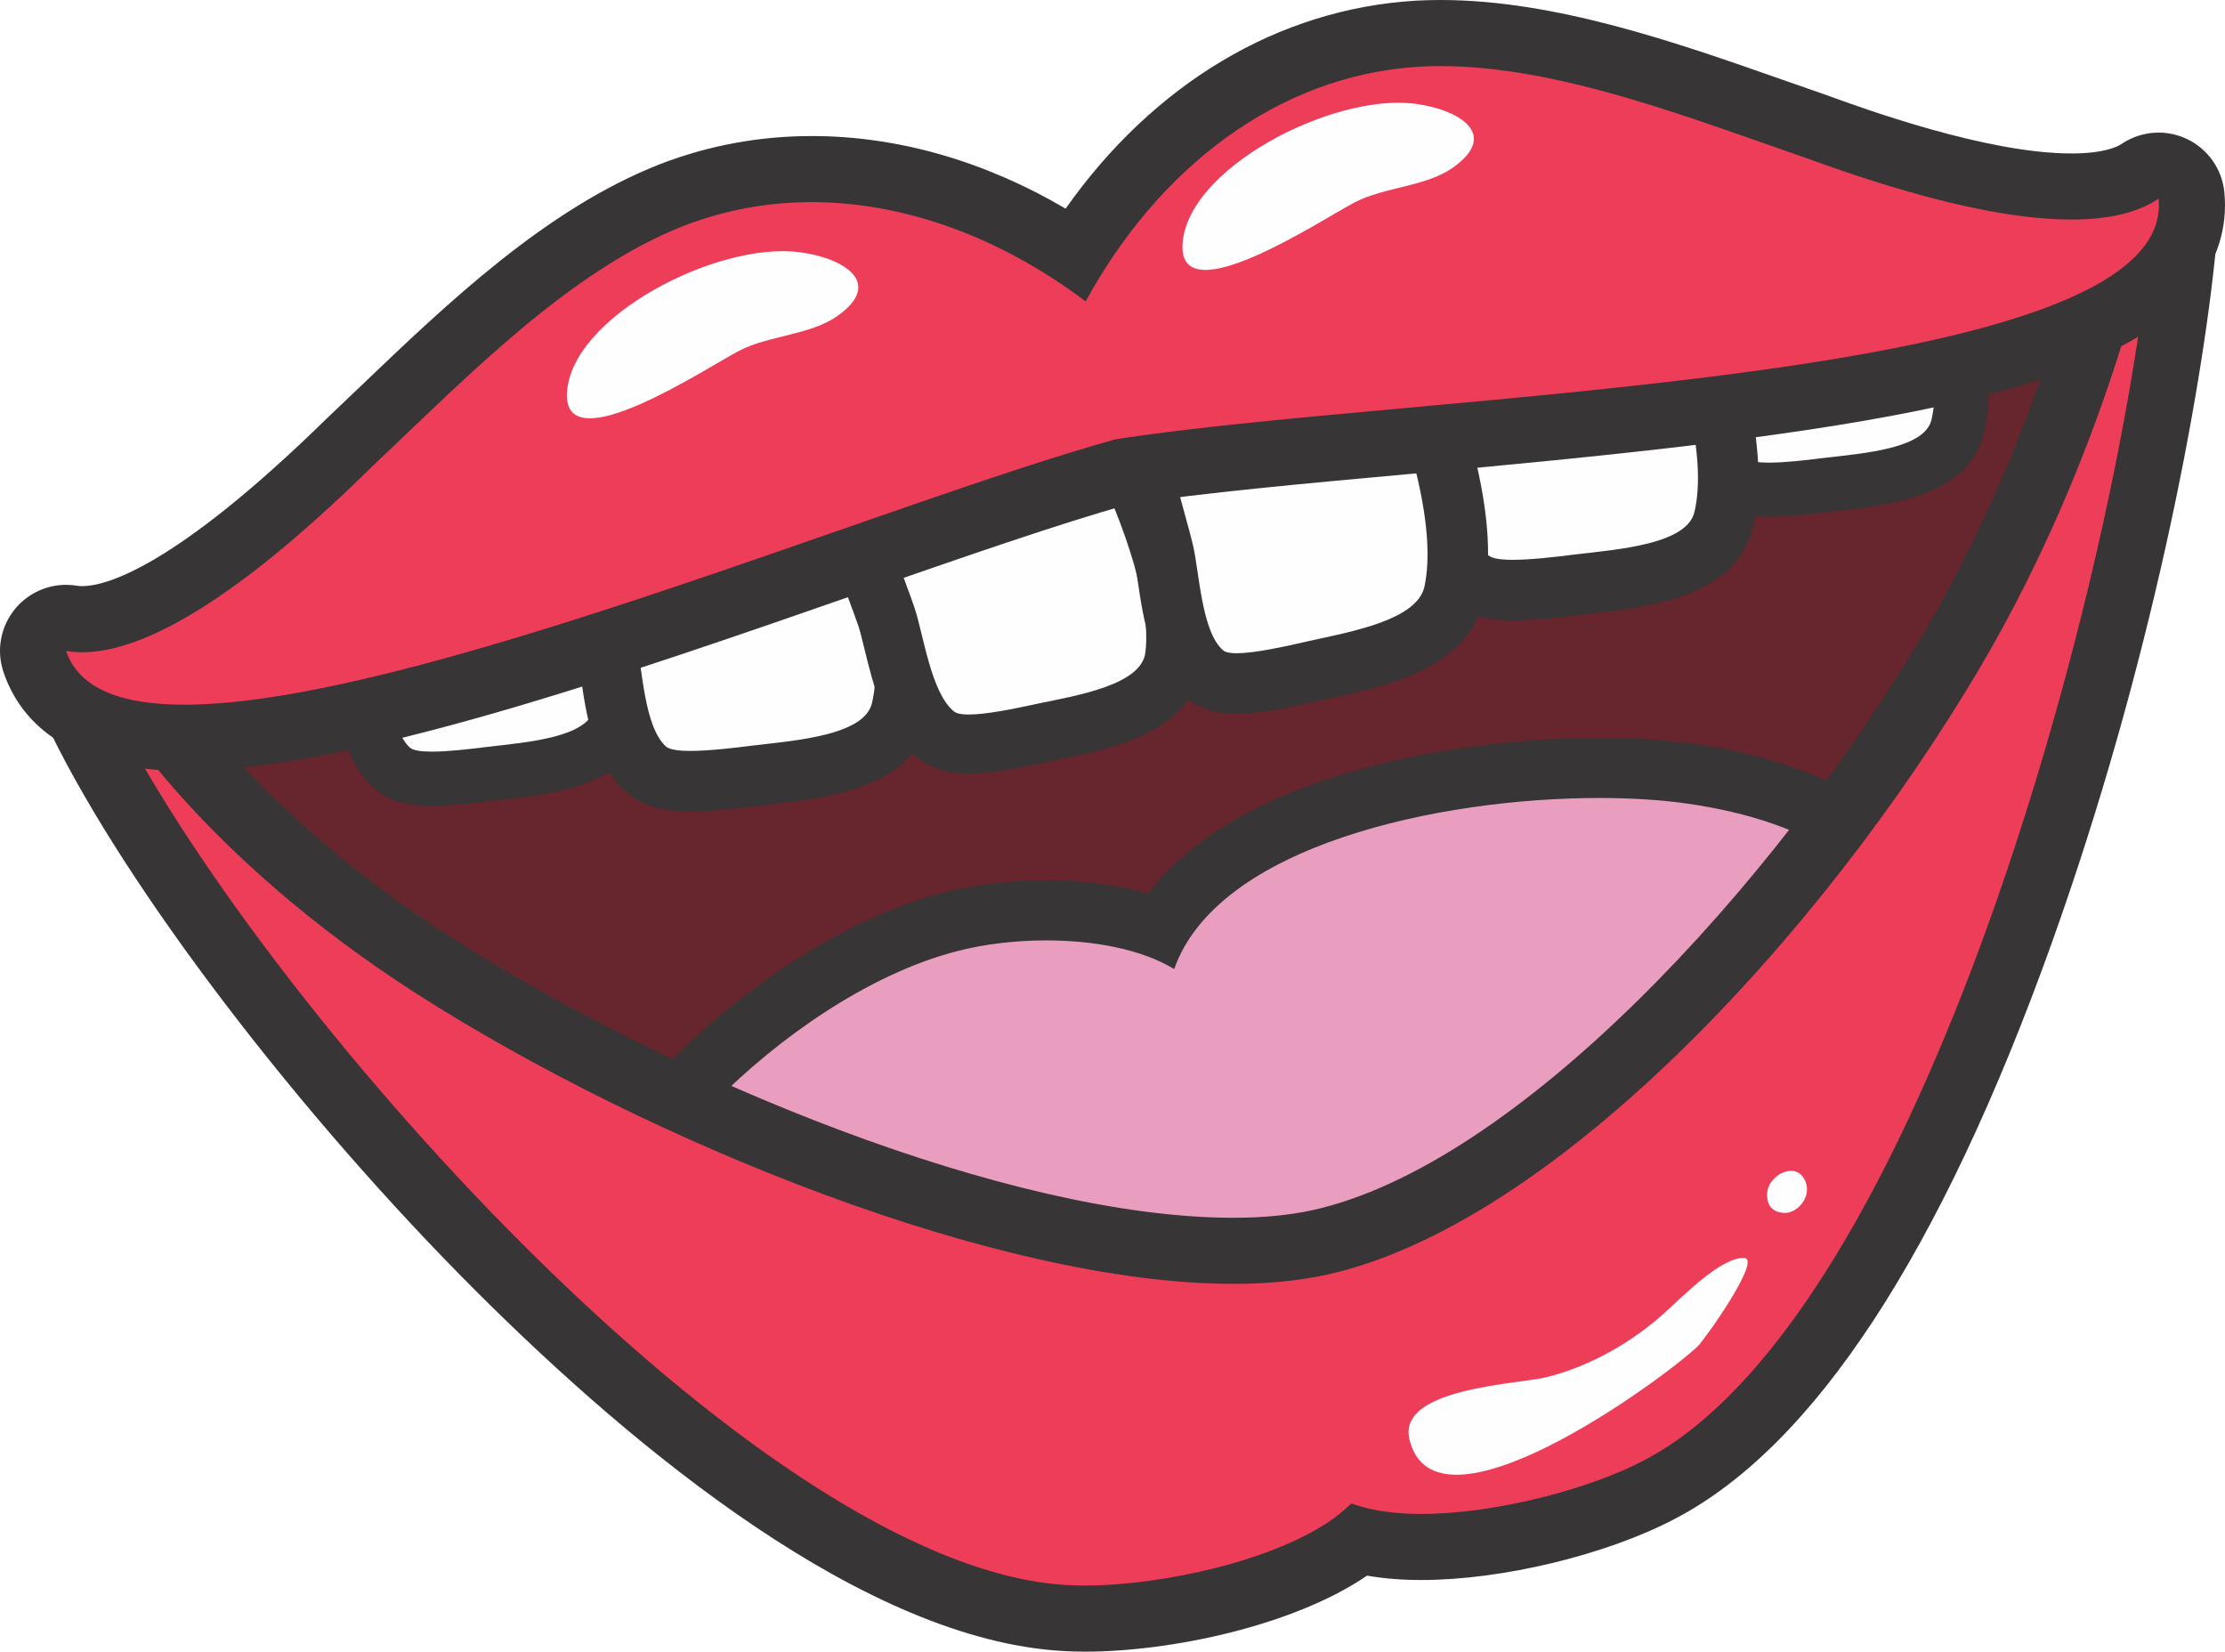
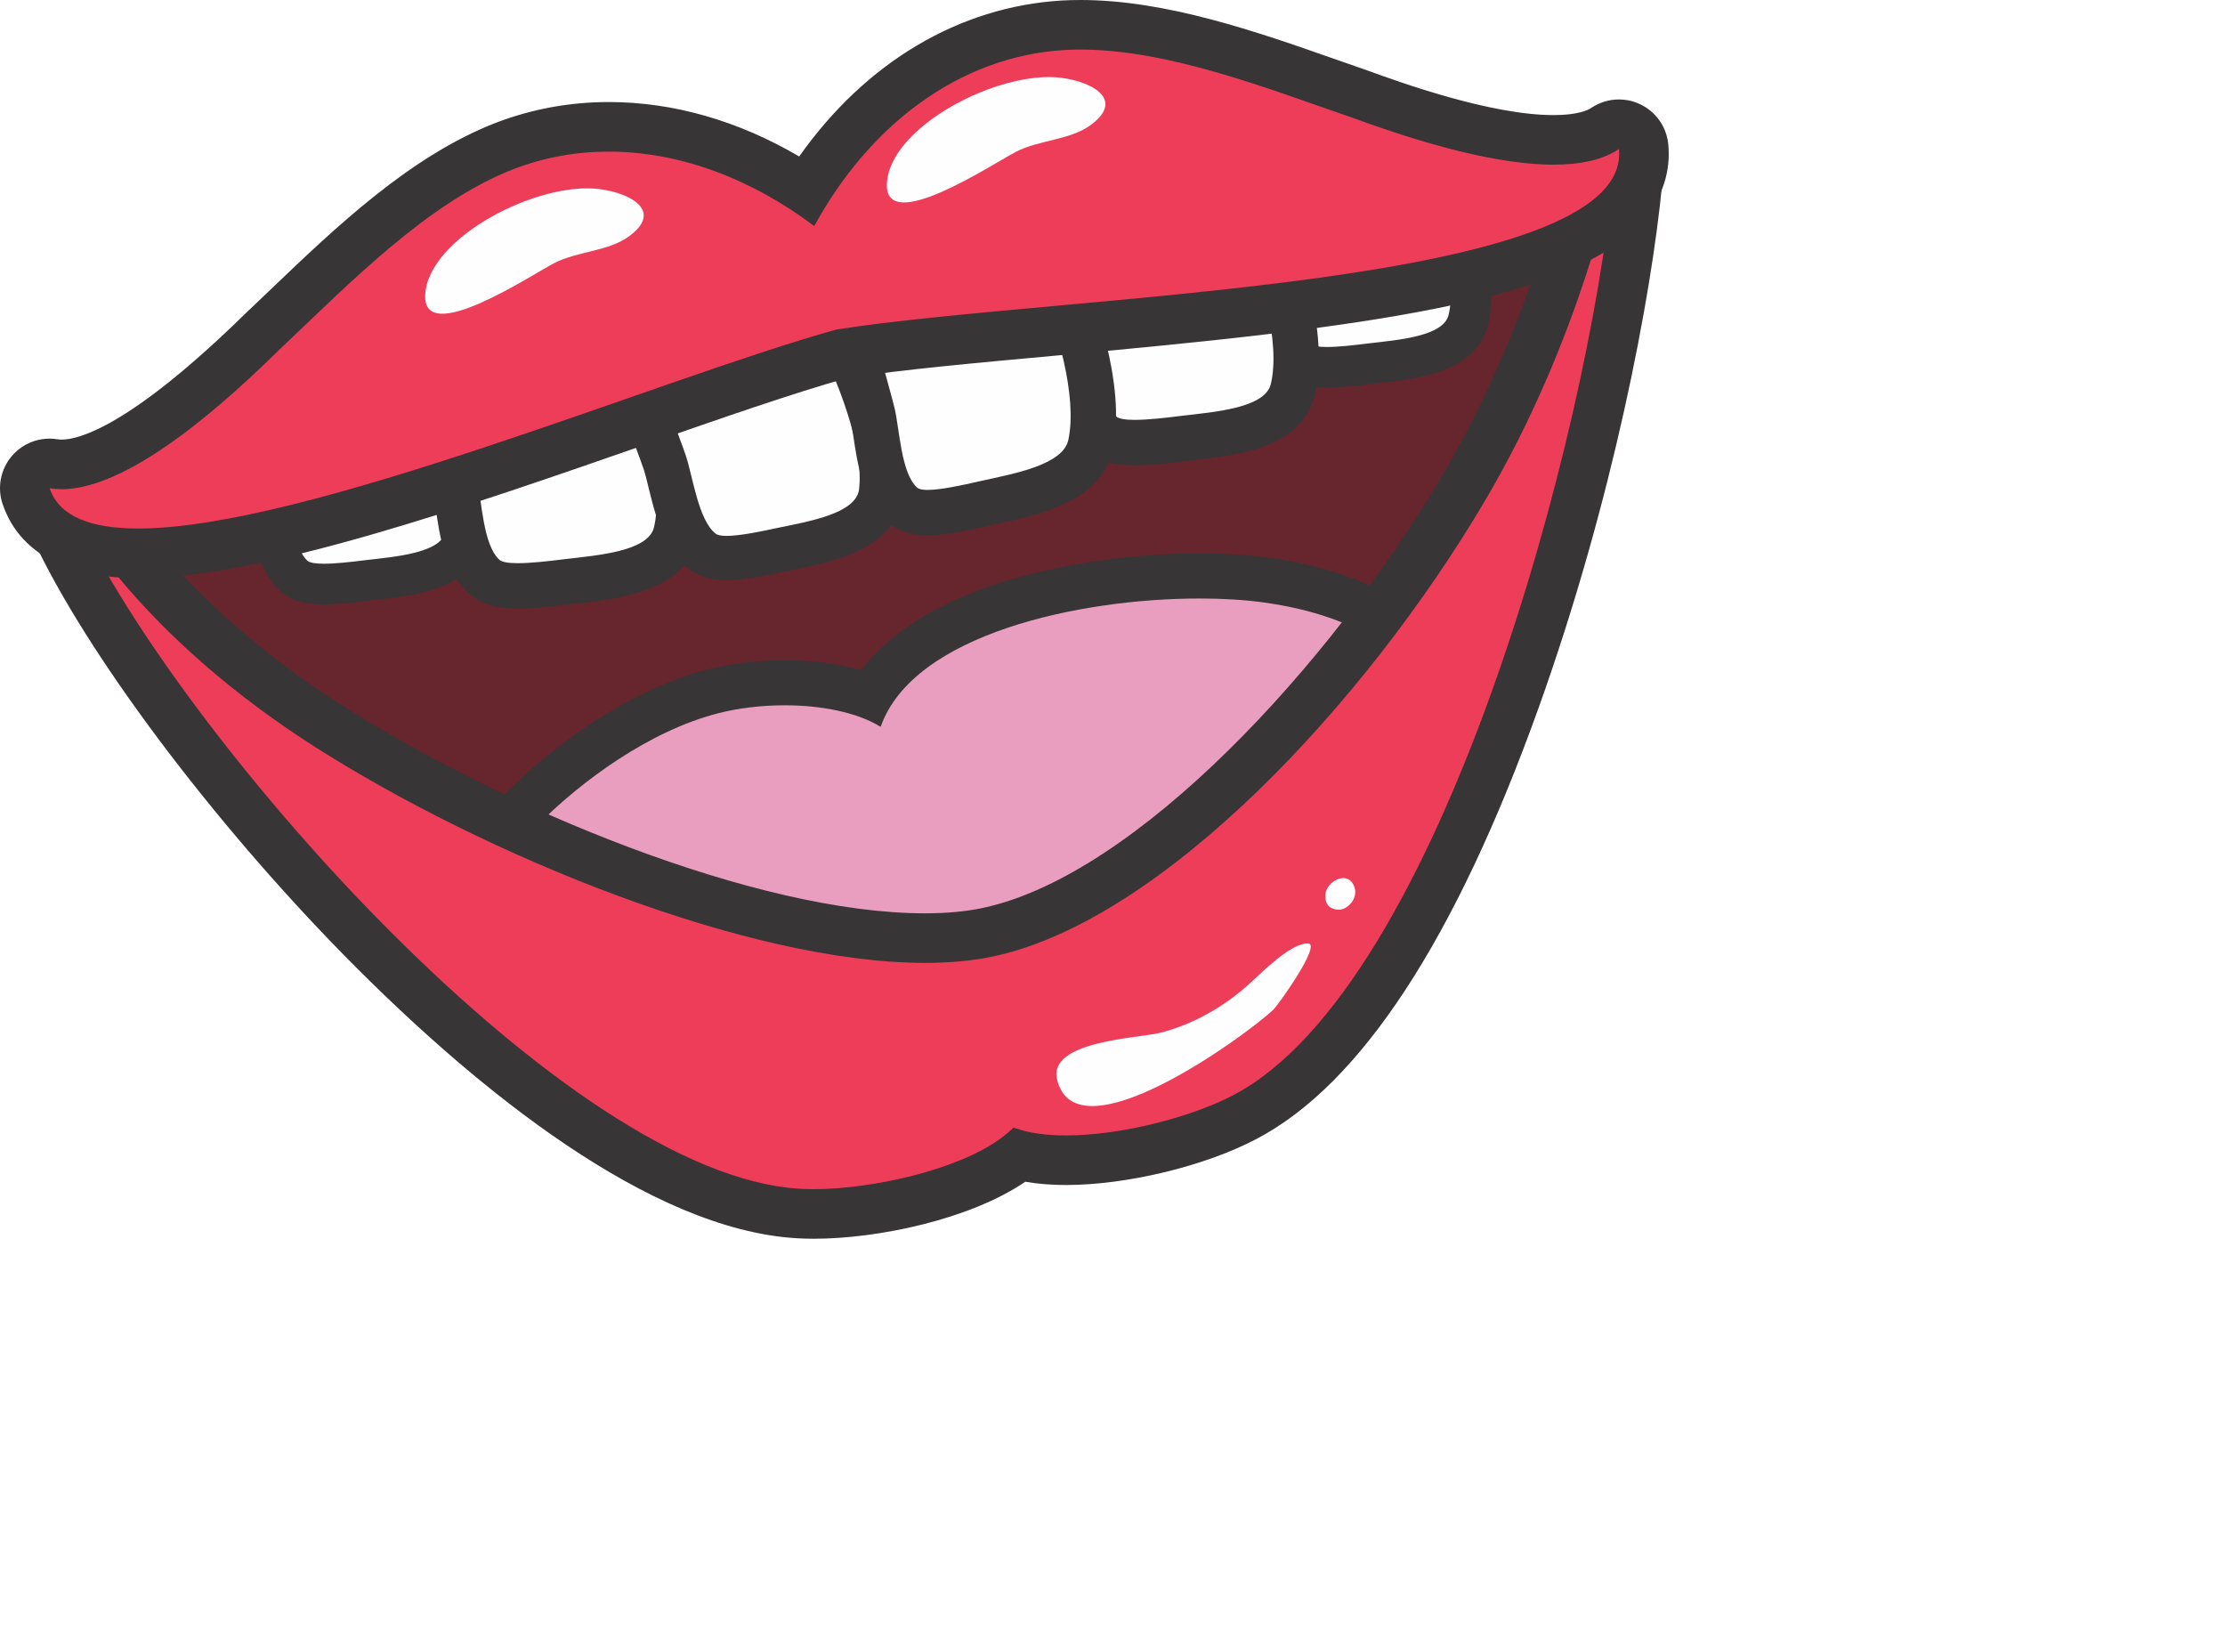
- <svg xmlns="http://www.w3.org/2000/svg" style="isolation:isolate" viewBox="138.317 820.378 1163.054 863.272" width="1163.054pt" height="863.272pt">
-   <g>
-     <path d=" M 633.364 1565.12 C 571.82 1565.12 485.263 1512.33 376.094 1408.24 C 297.03 1332.85 226.985 1249.27 220.154 1231.86 C 213.128 1213.97 214.639 1195.37 224.51 1178.08 C 262.074 1112.3 426.608 1058.06 742.313 1007.36 C 753.714 1005.54 761.952 1004.21 765.748 1003.49 C 790.683 998.735 816.247 992.908 840.968 987.266 C 904.734 972.723 970.677 957.683 1038.42 957.683 C 1061.51 957.683 1084.08 959.471 1105.53 962.994 C 1105.98 963.052 1106.56 963.057 1107.22 963.057 L 1107.29 963.057 C 1116.23 963.057 1134.78 959.973 1152.73 956.986 C 1177.88 952.806 1203.89 948.484 1223.49 948.484 C 1247.38 948.484 1261.66 956.148 1265.95 971.262 C 1275.92 1006.44 1215.28 1151.87 1178.25 1235.43 C 1141.26 1318.9 1074.32 1461.46 1041.55 1478.47 C 989.863 1505.3 903.788 1517.68 820.549 1529.64 C 759.093 1538.48 701.047 1546.83 664.706 1559.91 C 655.108 1563.36 644.565 1565.12 633.364 1565.12 Z " fill="rgb(103,38,45)" />
-     <path d=" M 739.01 1541.3 C 672.185 1541.29 482.622 1499.06 450.525 1491.29 C 445.975 1490.19 442.155 1487.11 440.109 1482.9 C 438.058 1478.7 437.994 1473.8 439.933 1469.53 C 457.799 1430.25 491.776 1394.42 501.764 1384.38 C 541.842 1344.07 591.635 1313.36 634.967 1302.24 C 650.348 1298.29 667.737 1296.2 685.246 1296.2 C 707.639 1296.2 728.106 1299.59 744.637 1305.91 C 783.55 1239.95 904.602 1221.76 974.36 1221.76 C 991.344 1221.76 1006.97 1222.72 1020.81 1224.63 C 1088.28 1233.89 1133.1 1261.37 1166.1 1313.72 C 1169.98 1319.88 1169.12 1327.89 1164.02 1333.09 C 1126.26 1371.55 1111 1380.27 1102.8 1383.48 C 1051.61 1403.6 1003.69 1428.38 957.361 1452.34 C 895.423 1484.38 831.38 1517.51 759.994 1539 C 754.795 1540.57 748.13 1541.3 739.024 1541.3 L 739.01 1541.3 Z " fill="rgb(233,158,192)" />
-     <path d=" M 974.36 1206.07 C 924.465 1206.07 871.959 1214.14 830.307 1228.21 C 788.554 1242.32 757.378 1262.46 738.372 1287.34 C 718.074 1281.63 697.904 1280.51 685.246 1280.51 C 666.44 1280.51 647.707 1282.76 631.069 1287.03 C 585.116 1298.84 532.62 1331.09 490.636 1373.31 C 480.181 1383.83 444.595 1421.37 425.643 1463.03 C 421.77 1471.55 421.901 1481.36 425.999 1489.78 C 430.097 1498.19 437.736 1504.34 446.832 1506.54 C 481.112 1514.84 669.788 1556.99 739.015 1556.99 C 749.704 1556.99 757.811 1556.05 764.525 1554.03 C 837.294 1532.11 902 1498.65 964.572 1466.28 C 1010.55 1442.5 1058.1 1417.91 1108.55 1398.09 C 1118.88 1394.04 1135.8 1384.23 1175.22 1344.08 C 1185.42 1333.7 1187.14 1317.66 1179.38 1305.35 C 1144.16 1249.49 1094.45 1218.89 1022.94 1209.08 C 1008.4 1207.08 992.055 1206.07 974.36 1206.07 Z  M 974.36 1237.46 C 990.662 1237.46 1005.75 1238.4 1018.67 1240.17 C 1088.54 1249.77 1125.98 1279.52 1152.82 1322.09 C 1128.08 1347.29 1108.21 1364.5 1097.07 1368.88 C 976.114 1416.4 878.161 1487.03 755.468 1523.97 C 751.75 1525.09 746.148 1525.6 739.015 1525.6 C 676.452 1525.6 496.975 1486.38 454.218 1476.03 C 467.743 1446.3 493.502 1414.95 512.893 1395.44 C 543.898 1364.26 591.167 1329.69 638.869 1317.44 C 652.862 1313.85 669.047 1311.89 685.246 1311.89 C 710.162 1311.9 735.107 1316.52 752.091 1326.88 C 774.776 1262.29 890.692 1237.46 974.36 1237.46 Z " fill="rgb(55,53,53)" />
-     <path d=" M 364.06 1227.4 C 356.757 1227.4 348.528 1226.69 342.901 1221.5 C 331.656 1211.09 329.015 1192.4 326.682 1175.9 C 326.053 1171.45 325.459 1167.25 324.811 1164.44 C 323.973 1160.81 322.901 1156.86 321.785 1152.75 C 315.042 1127.81 303.749 1086.07 339.374 1068.68 C 356.173 1060.57 376.026 1055.75 392.537 1055.75 C 417.156 1055.75 435.007 1065.99 442.807 1084.59 C 449.687 1101.07 471.446 1157.62 462.768 1194.1 C 457.219 1217.76 425.215 1221.37 399.495 1224.27 L 394.886 1224.79 C 384.82 1226.07 373.162 1227.4 364.06 1227.4 Z " fill="rgb(254,254,254)" />
-     <path d=" M 392.537 1041.58 C 373.722 1041.58 352.119 1046.8 333.274 1055.9 C 312.417 1066.08 300.743 1085.28 300.28 1110.02 C 299.973 1126.34 304.49 1143.04 308.119 1156.44 C 309.221 1160.51 310.258 1164.35 311.023 1167.65 C 311.52 1169.84 312.1 1173.93 312.66 1177.89 C 315.193 1195.79 318.341 1218.07 333.284 1231.89 C 342.555 1240.46 354.604 1241.55 364.06 1241.55 C 373.897 1241.55 386.033 1240.19 396.635 1238.84 L 401.079 1238.34 C 428.021 1235.3 468.727 1230.71 476.566 1197.28 C 485.95 1157.85 465.224 1101.53 455.879 1079.15 C 445.862 1055.26 422.783 1041.58 392.537 1041.58 Z  M 392.537 1069.91 C 408.932 1069.91 423.543 1075.27 429.746 1090.06 C 443.022 1121.86 455.105 1165.12 448.99 1190.82 C 445.453 1205.91 413.867 1208.31 393.239 1210.73 C 383.076 1212.01 372.153 1213.23 364.06 1213.23 C 358.448 1213.23 354.194 1212.65 352.514 1211.09 C 342.273 1201.62 341.581 1174.16 338.614 1161.27 C 332.655 1135.52 316.114 1095.8 345.585 1081.41 C 358.857 1075 376.552 1069.91 392.537 1069.91 Z " fill="rgb(55,53,53)" />
-     <path d=" M 499.241 1228.68 C 491.075 1228.68 481.877 1227.9 475.587 1222.08 C 463.022 1210.48 460.074 1189.58 457.473 1171.14 C 456.776 1166.17 456.113 1161.49 455.392 1158.35 C 454.452 1154.3 453.258 1149.89 452.011 1145.29 C 444.469 1117.43 431.85 1070.8 471.65 1051.36 C 490.408 1042.3 512.59 1036.9 531.05 1036.9 C 558.558 1036.9 578.504 1048.35 587.221 1069.13 C 594.909 1087.54 619.22 1150.72 609.52 1191.48 C 603.303 1217.92 567.523 1221.95 538.773 1225.19 L 533.672 1225.77 C 522.446 1227.2 509.433 1228.68 499.246 1228.68 L 499.241 1228.68 Z " fill="rgb(254,254,254)" />
-     <path d=" M 531.05 1021.08 C 510.018 1021.08 485.876 1026.92 464.824 1037.09 C 441.536 1048.46 428.489 1069.92 427.972 1097.56 C 427.636 1115.79 432.683 1134.44 436.742 1149.43 C 437.97 1153.97 439.129 1158.26 439.987 1161.95 C 440.542 1164.37 441.185 1168.93 441.809 1173.35 C 444.63 1193.36 448.143 1218.27 464.858 1233.71 C 475.202 1243.27 488.668 1244.5 499.241 1244.5 C 510.256 1244.5 523.806 1242.98 535.635 1241.47 L 540.542 1240.91 C 570.651 1237.52 616.156 1232.4 624.935 1195.06 C 635.425 1150.97 612.273 1088.05 601.827 1063.05 C 590.641 1036.36 564.848 1021.08 531.05 1021.08 Z  M 531.05 1052.72 C 549.375 1052.72 565.696 1058.71 572.629 1075.25 C 587.464 1110.77 600.96 1159.11 594.129 1187.82 C 590.168 1204.67 554.889 1207.36 531.835 1210.06 C 520.493 1211.5 508.288 1212.86 499.241 1212.86 C 492.965 1212.86 488.21 1212.2 486.33 1210.47 C 474.885 1199.89 474.12 1169.21 470.812 1154.81 C 464.147 1126.03 445.668 1081.66 478.593 1065.58 C 493.418 1058.41 513.185 1052.72 531.05 1052.72 Z " fill="rgb(55,53,53)" />
-     <path d=" M 1063.01 1076.35 C 1055.69 1076.35 1047.46 1075.65 1041.83 1070.44 C 1030.59 1060.05 1027.95 1041.35 1025.62 1024.84 C 1024.99 1020.41 1024.4 1016.21 1023.75 1013.4 C 1022.92 1009.77 1021.84 1005.82 1020.73 1001.71 C 1013.98 976.767 1002.68 935.028 1038.33 917.644 C 1055.1 909.532 1074.96 904.704 1091.48 904.704 C 1116.09 904.704 1133.95 914.945 1141.75 933.537 C 1148.63 950.029 1170.38 1006.59 1161.72 1043.05 C 1156.15 1066.73 1124.11 1070.34 1098.38 1073.23 L 1093.83 1073.75 C 1083.79 1075.03 1072.14 1076.35 1063.01 1076.35 Z " fill="rgb(254,254,254)" />
-     <path d=" M 1091.48 890.541 C 1072.65 890.541 1051.05 895.764 1032.21 904.87 C 1011.36 915.038 999.68 934.239 999.217 958.979 C 998.91 975.3 1003.43 991.992 1007.06 1005.4 C 1008.16 1009.47 1009.2 1013.32 1009.96 1016.62 C 1010.46 1018.79 1011.04 1022.88 1011.6 1026.83 C 1014.13 1044.74 1017.28 1067.03 1032.23 1080.85 C 1041.48 1089.41 1053.54 1090.52 1063.01 1090.52 C 1072.88 1090.52 1085 1089.15 1095.59 1087.8 L 1099.96 1087.3 C 1126.91 1084.27 1167.65 1079.69 1175.51 1046.26 C 1184.89 1006.81 1164.17 950.492 1154.83 928.11 C 1144.8 904.217 1121.72 890.541 1091.48 890.541 Z  M 1091.48 918.862 C 1107.88 918.862 1122.49 924.222 1128.69 939.018 C 1141.96 970.813 1154.05 1014.08 1147.94 1039.78 C 1144.39 1054.86 1112.81 1057.27 1092.19 1059.68 C 1082.03 1060.98 1071.1 1062.19 1063.01 1062.19 C 1057.38 1062.19 1053.14 1061.6 1051.46 1060.05 C 1041.21 1050.58 1040.52 1023.12 1037.56 1010.23 C 1031.59 984.474 1015.05 944.753 1044.53 930.37 C 1057.8 923.958 1075.49 918.862 1091.48 918.862 Z " fill="rgb(55,53,53)" />
-     <path d=" M 644.696 1209.27 C 639.922 1209.27 632.93 1208.76 627.372 1204.3 C 614.451 1193.96 609.505 1173.66 605.135 1155.74 C 603.946 1150.85 602.821 1146.23 601.793 1143.13 C 600.473 1139.18 598.87 1134.89 597.199 1130.42 C 586.519 1101.8 570.383 1058.55 606.271 1036.09 C 625.944 1023.88 649.296 1016.61 668.784 1016.61 C 691.488 1016.61 709.134 1026.4 718.469 1044.18 C 727.668 1061.77 757.261 1122.28 752.369 1163.15 C 749.227 1189.99 713.953 1197.16 688.194 1202.39 L 683.361 1203.38 C 669.422 1206.42 654.967 1209.27 644.696 1209.27 Z " fill="rgb(254,254,254)" />
-     <path d=" M 668.784 1001.19 C 646.538 1001.19 620.146 1009.32 598.187 1022.95 C 585.876 1030.66 565.881 1048.96 569.111 1085.67 C 570.675 1103.47 577.091 1120.65 582.748 1135.82 C 584.4 1140.24 585.959 1144.42 587.172 1148.05 C 587.981 1150.5 589.082 1155.02 590.149 1159.39 C 594.855 1178.7 600.711 1202.72 617.749 1216.36 C 628.151 1224.7 640.604 1224.7 644.696 1224.7 C 656.38 1224.7 671.736 1221.71 686.611 1218.46 L 691.269 1217.51 C 719.931 1211.68 763.248 1202.88 767.692 1164.91 C 772.958 1120.95 744.594 1060.85 732.155 1037.05 C 719.999 1013.91 697.5 1001.19 668.784 1001.19 Z  M 668.784 1032.04 C 683.897 1032.04 697.427 1037.29 704.813 1051.35 C 722.625 1085.42 740.525 1132.3 737.051 1161.32 C 735.059 1178.34 701.821 1183.79 680.218 1188.28 C 667.43 1191.07 653.446 1193.84 644.696 1193.84 C 641.12 1193.84 638.416 1193.38 637.023 1192.26 C 625.038 1182.68 621.086 1152.3 616.434 1138.28 C 607.079 1110.27 584.863 1067.69 614.456 1049.17 C 629.33 1039.93 650.246 1032.04 668.784 1032.04 Z " fill="rgb(55,53,53)" />
-     <path d=" M 929.162 1128.79 C 920.996 1128.79 911.803 1128.01 905.513 1122.2 C 892.948 1110.59 890 1089.69 887.399 1071.25 C 886.697 1066.29 886.034 1061.6 885.313 1058.47 C 884.373 1054.4 883.174 1049.98 881.927 1045.38 C 874.395 1017.52 861.781 970.906 901.571 951.481 C 920.333 942.414 942.516 937.021 960.967 937.021 C 988.479 937.021 1008.43 948.465 1017.15 969.245 C 1024.83 987.67 1049.14 1050.87 1039.44 1091.61 C 1033.23 1118.04 997.458 1122.07 968.713 1125.31 L 963.603 1125.89 C 952.363 1127.32 939.345 1128.79 929.166 1128.79 L 929.162 1128.79 Z " fill="rgb(254,254,254)" />
-     <path d=" M 960.967 921.201 C 939.939 921.201 915.802 927.033 894.745 937.206 C 871.462 948.572 858.419 970.019 857.898 997.653 C 857.557 1015.88 862.6 1034.53 866.653 1049.51 C 867.886 1054.06 869.05 1058.36 869.903 1062.06 C 870.463 1064.48 871.107 1069.05 871.73 1073.46 C 874.556 1093.48 878.073 1118.39 894.784 1133.83 C 905.128 1143.39 918.589 1144.62 929.162 1144.62 C 940.163 1144.62 953.722 1143.09 965.566 1141.59 L 970.482 1141.03 C 1000.59 1137.64 1046.09 1132.52 1054.86 1095.18 C 1065.34 1051.12 1042.19 988.187 1031.76 963.174 C 1020.56 936.48 994.764 921.201 960.967 921.201 Z  M 960.967 952.845 C 979.295 952.845 995.617 958.833 1002.55 975.364 C 1017.38 1010.89 1030.89 1059.22 1024.05 1087.94 C 1020.09 1104.79 984.811 1107.48 961.766 1110.17 C 950.419 1111.62 938.205 1112.98 929.162 1112.98 C 922.887 1112.98 918.131 1112.32 916.256 1110.58 C 904.811 1100.01 904.041 1069.32 900.733 1054.92 C 894.078 1026.15 875.589 981.77 908.514 965.697 C 923.345 958.536 943.106 952.845 960.967 952.845 Z " fill="rgb(55,53,53)" />
-     <path d=" M 784.758 1177.63 C 779.974 1177.63 772.973 1177.08 767.414 1172.33 C 754.567 1161.36 751.424 1140.23 748.652 1121.59 C 747.901 1116.55 747.195 1111.8 746.444 1108.64 C 745.466 1104.51 744.233 1100.09 742.956 1095.47 C 734.898 1066.41 722.723 1022.5 760.232 999.617 C 781.845 986.555 806.654 978.779 826.659 978.779 C 849.893 978.779 867.106 989.059 875.126 1007.72 C 882.843 1025.79 907.306 1087.92 898.429 1130.09 C 892.928 1156.4 858.473 1163.85 830.79 1169.83 L 825.684 1170.94 C 810.722 1174.4 795.287 1177.63 784.758 1177.63 Z " fill="rgb(254,254,254)" />
-     <path d=" M 826.659 962.959 C 803.896 962.959 776.023 971.588 752.106 986.039 C 704.282 1015.21 719.522 1070.17 727.707 1099.7 C 728.968 1104.26 730.167 1108.57 731.044 1112.27 C 731.648 1114.8 732.335 1119.43 733.003 1123.91 C 736.023 1144.24 739.785 1169.54 757.139 1184.37 C 767.779 1193.45 780.559 1193.45 784.758 1193.45 C 796.159 1193.45 810.776 1190.62 829.206 1186.37 L 834.132 1185.3 C 862.873 1179.08 906.312 1169.7 913.922 1133.31 C 923.476 1087.92 900.153 1026.03 889.684 1001.53 C 879.145 977.001 856.183 962.959 826.659 962.959 Z  M 826.659 994.604 C 841.669 994.604 854.541 999.894 860.588 1013.97 C 875.486 1048.83 889.254 1096.86 882.945 1126.83 C 879.272 1144.41 844.841 1150.51 822.274 1155.49 C 808.627 1158.65 793.66 1161.81 784.758 1161.81 C 781.416 1161.81 778.932 1161.36 777.689 1160.3 C 766.333 1150.6 765.265 1119.36 761.835 1104.98 C 755.02 1076.23 736.369 1032.7 768.471 1013.12 C 784.91 1003.19 807.526 994.604 826.659 994.604 Z " fill="rgb(55,53,53)" />
-     <path d=" M 705.505 1666.37 C 701.836 1666.37 698.313 1666.27 694.976 1666.07 C 591.795 1660.33 466.047 1549.47 400.284 1483.9 C 308.032 1391.93 219.652 1276.19 180.359 1195.91 C 180.344 1195.88 180.159 1195.5 180.091 1195.34 C 176.345 1186.95 179.847 1177.03 188.134 1172.88 C 190.614 1171.63 193.255 1171.05 195.857 1171.05 C 201.981 1171.05 207.886 1174.31 211.009 1180.01 C 212.442 1182.46 255.545 1255.02 366.063 1325.64 C 481.574 1399.43 661.885 1474.14 783 1474.14 C 799.473 1474.14 814.44 1472.71 827.486 1469.89 C 938.955 1445.77 1078.2 1296.25 1158.14 1161.02 C 1223.22 1050.96 1245.35 941.664 1245.57 940.572 C 1247.19 932.387 1254.38 926.653 1262.49 926.653 C 1263.32 926.653 1264.16 926.716 1265 926.838 C 1274.1 928.163 1280.57 936.382 1279.71 945.542 C 1264.91 1103.47 1165.06 1515.76 1005.8 1598.92 C 972.854 1616.3 920.47 1628.93 881.308 1628.93 C 870.609 1628.93 860.865 1628.02 852.354 1626.23 C 851.151 1625.99 849.991 1625.73 848.865 1625.46 C 848.008 1626.14 847.145 1626.8 846.264 1627.47 C 811.799 1652.78 748.057 1666.37 705.505 1666.37 Z " fill="rgb(237,61,89)" />
-     <path d=" M 1262.48 909.381 C 1259.84 909.381 1257.25 909.683 1254.75 910.258 C 1249.43 911.482 1244.58 913.932 1240.52 917.293 C 1236.87 920.304 1233.82 924.066 1231.64 928.407 C 1230.2 931.272 1229.14 934.366 1228.55 937.62 C 1226.96 945.162 1204.5 1048.66 1143.27 1152.23 C 1065.24 1284.23 930.458 1429.93 823.833 1453.01 C 811.988 1455.57 798.249 1456.87 783 1456.87 C 665.193 1456.87 488.761 1383.53 375.359 1311.08 C 270.838 1244.3 228.271 1175.19 226.02 1171.45 C 219.764 1160.23 208.032 1153.75 195.838 1153.75 C 190.834 1153.75 185.752 1154.85 180.944 1157.15 C 163.818 1165.35 156.52 1185.83 164.607 1203.01 C 164.685 1203.18 164.768 1203.35 164.852 1203.52 C 204.909 1285.36 294.619 1402.94 388.089 1496.13 C 470.549 1578.35 590.572 1677.56 694.094 1683.32 C 697.607 1683.53 701.5 1683.65 705.505 1683.65 C 750.561 1683.65 814.717 1670.01 852.914 1643.92 C 861.543 1645.44 871.072 1646.2 881.308 1646.2 C 923.617 1646.2 978.151 1633.03 1013.92 1614.17 C 1086.54 1576.25 1152.8 1475.06 1210.73 1313.47 C 1262.3 1169.59 1289.29 1027.1 1296.81 948.221 C 1296.98 946.813 1297.07 945.381 1297.07 943.929 C 1297.07 925.425 1282.53 910.317 1264.25 909.425 C 1263.66 909.396 1263.06 909.381 1262.48 909.381 Z  M 195.862 1188.3 L 195.871 1188.32 L 195.862 1188.31 L 195.862 1188.3 Z  M 1262.51 943.929 C 1245.92 1120.94 1142.53 1508.05 997.809 1583.61 C 969.444 1598.57 920.202 1611.66 881.308 1611.66 C 872.129 1611.66 863.525 1610.93 855.915 1609.33 C 851.681 1608.49 848.091 1607.35 844.733 1606.23 C 842.128 1608.64 839.316 1611.09 835.896 1613.65 C 805.528 1635.95 745.616 1649.1 705.505 1649.1 C 702.201 1649.1 699.025 1649.01 696.013 1648.83 C 533.034 1639.76 269.61 1338.98 195.871 1188.32 C 196.656 1189.85 241.947 1266.83 356.762 1340.19 C 476.941 1416.97 659.956 1491.41 783 1491.41 C 800.354 1491.41 816.519 1489.93 831.141 1486.77 C 948.704 1461.33 1089.7 1310.74 1173.01 1169.81 C 1240.34 1055.93 1262.51 943.929 1262.51 943.929 Z  M 1262.51 943.929 L 1262.54 943.929 L 1262.51 943.929 Z " fill="rgb(55,53,53)" />
-     <path d=" M 234.668 1205.98 C 191.794 1205.98 165.499 1192.58 156.51 1166.16 C 154.547 1160.4 155.765 1154.04 159.711 1149.4 C 163.02 1145.51 167.847 1143.33 172.861 1143.33 C 173.821 1143.33 174.786 1143.41 175.745 1143.57 C 177.485 1143.86 179.35 1144.02 181.304 1144.02 C 202.016 1144.02 243.15 1127.9 321.512 1051.15 C 327.203 1045.78 332.757 1040.46 338.404 1035.07 C 383.032 992.387 433.614 944.012 489.94 922.136 C 513.097 913.25 537.53 908.758 562.621 908.758 C 609.364 908.758 656.657 923.978 700.423 952.952 C 743.828 883.798 808.159 842.2 879.345 837.977 C 883.354 837.757 887.321 837.65 891.32 837.65 C 948.338 837.65 1009.82 859.223 1064.07 878.264 C 1071.44 880.845 1078.68 883.389 1085.78 885.83 C 1107.75 893.83 1173.73 917.859 1221.07 917.859 C 1237.1 917.859 1249.19 915.184 1257 909.912 C 1259.9 907.954 1263.27 906.96 1266.66 906.96 C 1269.16 906.96 1271.67 907.501 1274.01 908.602 C 1279.52 911.194 1283.25 916.49 1283.85 922.546 C 1285.22 936.509 1280.84 950.053 1271.18 961.727 C 1227.25 1014.82 1072.07 1032.85 873.767 1050.9 C 817.065 1056.06 763.477 1060.94 725.052 1066.91 C 687.585 1077.35 636.769 1095.03 582.992 1113.74 C 458.754 1156.97 317.936 1205.98 234.668 1205.98 Z " fill="rgb(237,61,89)" />
-     <path d=" M 891.296 820.378 C 886.97 820.378 882.648 820.496 878.458 820.729 C 806.551 824.992 741.431 864.076 695.337 929.425 C 652.872 904.509 607.591 891.486 562.626 891.486 C 535.411 891.486 508.897 896.363 483.816 905.986 C 424.162 929.157 372.26 978.789 326.468 1022.58 C 320.85 1027.96 315.32 1033.24 309.883 1038.38 C 309.732 1038.52 309.581 1038.67 309.43 1038.81 C 228.402 1118.17 192.836 1126.74 181.304 1126.74 C 180.315 1126.74 179.419 1126.68 178.634 1126.54 C 176.71 1126.22 174.776 1126.06 172.861 1126.06 C 162.834 1126.05 153.183 1130.43 146.561 1138.2 C 138.669 1147.47 136.238 1160.2 140.159 1171.73 C 148.159 1195.23 171.048 1223.25 234.668 1223.25 C 320.855 1223.25 463.139 1173.74 588.667 1130.05 C 641.71 1111.6 691.858 1094.14 728.706 1083.82 C 766.523 1078.01 819.404 1073.19 875.335 1068.1 C 1084.46 1049.07 1236.22 1031.09 1284.49 972.738 C 1297.14 957.44 1302.86 939.505 1301.04 920.86 C 1299.85 908.748 1292.38 898.156 1281.36 892.972 C 1276.69 890.775 1271.67 889.688 1266.66 889.688 C 1259.88 889.688 1253.14 891.681 1247.34 895.598 C 1245.12 897.099 1238.1 900.587 1221.07 900.587 C 1176.78 900.587 1112.96 877.343 1091.98 869.703 C 1091.79 869.63 1091.59 869.562 1091.39 869.493 C 1084.33 867.067 1077.13 864.539 1069.8 861.967 C 1014.25 842.473 951.281 820.378 891.32 820.378 L 891.325 820.378 L 891.296 820.378 Z  M 891.32 854.921 C 952.879 854.921 1021.52 881.995 1080.16 902.161 C 1112.59 913.971 1173.8 935.13 1221.07 935.13 C 1239.07 935.13 1255.06 932.056 1266.66 924.231 C 1276.14 1020.98 879.896 1025.14 721.397 1050 C 600.361 1083.51 351.924 1188.7 234.668 1188.7 C 202.127 1188.7 179.662 1180.59 172.861 1160.6 C 175.599 1161.06 178.415 1161.29 181.304 1161.29 C 231.141 1161.29 301.41 1095.02 333.6 1063.49 C 381.385 1018.37 436.177 961.547 496.191 938.238 C 517.876 929.917 540.225 926.029 562.626 926.029 C 612.502 926.034 662.577 945.327 705.817 977.912 C 743.4 909.04 805.533 859.657 880.368 855.219 C 883.993 855.019 887.642 854.921 891.32 854.921 Z " fill="rgb(55,53,53)" />
-     <path d=" M 434.676 1025.88 C 432.995 1062.31 507.986 1012.36 524.692 1003.7 C 540.244 995.627 561.983 995.549 576.161 985.454 C 600.565 968.08 579.172 955.208 556.434 952.207 C 513.029 946.472 436.527 986.087 434.676 1025.88 Z " fill="rgb(254,254,254)" />
-     <path d=" M 756.442 948.329 C 754.761 984.742 829.757 934.794 846.458 926.132 C 862.02 918.053 883.759 917.986 897.932 907.89 C 922.331 890.517 900.933 877.645 878.2 874.639 C 834.79 868.909 758.293 908.524 756.442 948.329 Z " fill="rgb(254,254,254)" />
-     <path d=" M 947.598 1576.33 C 981.405 1559.47 1016.12 1533.13 1025.67 1524.14 C 1029.17 1520.86 1059.32 1478.47 1050.13 1477.9 C 1038.15 1477.17 1017.64 1498.28 1008.61 1506.41 C 991.237 1522.04 969.927 1534.27 947.023 1540.12 C 932.076 1543.93 868.821 1545.68 875.028 1572.5 C 881.508 1600.42 914.107 1593.02 947.598 1576.33 Z " fill="rgb(254,254,254)" />
-     <path d=" M 1062.07 1443.79 C 1061.57 1451.06 1065.48 1453.98 1070.88 1454.35 C 1077.62 1454.83 1086.36 1445.48 1081.46 1436.63 C 1076.25 1427.2 1062.69 1434.94 1062.07 1443.79 Z " fill="rgb(254,254,254)" />
-   </g>
+ <svg xmlns="http://www.w3.org/2000/svg" width="1550.739" height="1151.029">
+   <path d="M495.047 744.742c-61.544 0-148.101-52.79-257.27-156.88-79.064-75.39-149.109-158.97-155.94-176.38-7.026-17.89-5.515-36.49 4.356-53.78 37.564-65.78 202.098-120.02 517.803-170.72 11.401-1.82 19.639-3.15 23.435-3.87 24.935-4.755 50.499-10.582 75.22-16.224 63.766-14.543 129.709-29.583 197.452-29.583 23.09 0 45.66 1.788 67.11 5.311.45.058 1.03.063 1.69.063h.07c8.94 0 27.49-3.084 45.44-6.071 25.15-4.18 51.16-8.502 70.76-8.502 23.89 0 38.17 7.664 42.46 22.778 9.97 35.178-50.67 180.608-87.7 264.168-36.99 83.47-103.93 226.03-136.7 243.04-51.687 26.83-137.762 39.21-221.001 51.17-61.456 8.84-119.502 17.19-155.843 30.27-9.598 3.45-20.141 5.21-31.342 5.21z" fill="#67262D" />
+   <path d="M600.693 720.922c-66.825-.01-256.388-42.24-288.485-50.01-4.55-1.1-8.37-4.18-10.416-8.39a15.682 15.682 0 01-.176-13.37c17.866-39.28 51.843-75.11 61.831-85.15 40.078-40.31 89.871-71.02 133.203-82.14 15.381-3.95 32.77-6.04 50.279-6.04 22.393 0 42.86 3.39 59.391 9.71 38.913-65.96 159.965-84.15 229.723-84.15 16.984 0 32.61.96 46.45 2.87 67.47 9.26 112.29 36.74 145.29 89.09a15.701 15.701 0 01-2.08 19.37c-37.76 38.46-53.02 47.18-61.22 50.39-51.19 20.12-99.11 44.9-145.439 68.86-61.938 32.04-125.981 65.17-197.367 86.66-5.199 1.57-11.864 2.3-20.97 2.3h-.014z" fill="#E99EC0" />
+   <path d="M836.043 385.692c-49.895 0-102.401 8.07-144.053 22.14-41.753 14.11-72.929 34.25-91.935 59.13-20.298-5.71-40.468-6.83-53.126-6.83-18.806 0-37.539 2.25-54.177 6.52-45.953 11.81-98.449 44.06-140.433 86.28-10.455 10.52-46.041 48.06-64.993 89.72a31.421 31.421 0 00.356 26.75 31.39 31.39 0 0020.833 16.76c34.28 8.3 222.956 50.45 292.183 50.45 10.689 0 18.796-.94 25.51-2.96 72.769-21.92 137.475-55.38 200.047-87.75 45.978-23.78 93.528-48.37 143.978-68.19 10.33-4.05 27.25-13.86 66.67-54.01 10.2-10.38 11.92-26.42 4.16-38.73-35.22-55.86-84.93-86.46-156.44-96.27-14.54-2-30.885-3.01-48.58-3.01zm0 31.39c16.302 0 31.39.94 44.31 2.71 69.87 9.6 107.31 39.35 134.15 81.92-24.74 25.2-44.61 42.41-55.75 46.79-120.956 47.52-218.909 118.15-341.602 155.09-3.718 1.12-9.32 1.63-16.453 1.63-62.563 0-242.04-39.22-284.797-49.57 13.525-29.73 39.284-61.08 58.675-80.59 31.005-31.18 78.274-65.75 125.976-78 13.993-3.59 30.178-5.55 46.377-5.55 24.916.01 49.861 4.63 66.845 14.99 22.685-64.59 138.601-89.42 222.269-89.42z" fill="#373535" />
+   <path d="M225.743 407.022c-7.303 0-15.532-.71-21.159-5.9-11.245-10.41-13.886-29.1-16.219-45.6-.629-4.45-1.223-8.65-1.871-11.46-.838-3.63-1.91-7.58-3.026-11.69-6.743-24.94-18.036-66.68 17.589-84.07 16.799-8.11 36.652-12.93 53.163-12.93 24.619 0 42.47 10.24 50.27 28.84 6.88 16.48 28.639 73.03 19.961 109.51-5.549 23.66-37.553 27.27-63.273 30.17l-4.609.52c-10.066 1.28-21.724 2.61-30.826 2.61z" fill="#FEFEFE" />
+   <path d="M254.22 221.202c-18.815 0-40.418 5.22-59.263 14.32-20.857 10.18-32.531 29.38-32.994 54.12-.307 16.32 4.21 33.02 7.839 46.42 1.102 4.07 2.139 7.91 2.904 11.21.497 2.19 1.077 6.28 1.637 10.24 2.533 17.9 5.681 40.18 20.624 54 9.271 8.57 21.32 9.66 30.776 9.66 9.837 0 21.973-1.36 32.575-2.71l4.444-.5c26.942-3.04 67.648-7.63 75.487-41.06 9.384-39.43-11.342-95.75-20.687-118.13-10.017-23.89-33.096-37.57-63.342-37.57zm0 28.33c16.395 0 31.006 5.36 37.209 20.15 13.276 31.8 25.359 75.06 19.244 100.76-3.537 15.09-35.123 17.49-55.751 19.91-10.163 1.28-21.086 2.5-29.179 2.5-5.612 0-9.866-.58-11.546-2.14-10.241-9.47-10.933-36.93-13.9-49.82-5.959-25.75-22.5-65.47 6.971-79.86 13.272-6.41 30.967-11.5 46.952-11.5z" fill="#373535" />
+   <path d="M360.924 408.302c-8.166 0-17.364-.78-23.654-6.6-12.565-11.6-15.513-32.5-18.114-50.94-.697-4.97-1.36-9.65-2.081-12.79-.94-4.05-2.134-8.46-3.381-13.06-7.542-27.86-20.161-74.49 19.639-93.93 18.758-9.06 40.94-14.46 59.4-14.46 27.508 0 47.454 11.45 56.171 32.23 7.688 18.41 31.999 81.59 22.299 122.35-6.217 26.44-41.997 30.47-70.747 33.71l-5.101.58c-11.226 1.43-24.239 2.91-34.426 2.91h-.005z" fill="#FEFEFE" />
+   <path d="M392.733 200.702c-21.032 0-45.174 5.84-66.226 16.01-23.288 11.37-36.335 32.83-36.852 60.47-.336 18.23 4.711 36.88 8.77 51.87 1.228 4.54 2.387 8.83 3.245 12.52.555 2.42 1.198 6.98 1.822 11.4 2.821 20.01 6.334 44.92 23.049 60.36 10.344 9.56 23.81 10.79 34.383 10.79 11.015 0 24.565-1.52 36.394-3.03l4.907-.56c30.109-3.39 75.614-8.51 84.393-45.85 10.49-44.09-12.662-107.01-23.108-132.01-11.186-26.69-36.979-41.97-70.777-41.97zm0 31.64c18.325 0 34.646 5.99 41.579 22.53 14.835 35.52 28.331 83.86 21.5 112.57-3.961 16.85-39.24 19.54-62.294 22.24-11.342 1.44-23.547 2.8-32.594 2.8-6.276 0-11.031-.66-12.911-2.39-11.445-10.58-12.21-41.26-15.518-55.66-6.665-28.78-25.144-73.15 7.781-89.23 14.825-7.17 34.592-12.86 52.457-12.86z" fill="#373535" />
+   <path d="M924.693 255.972c-7.32 0-15.55-.7-21.18-5.91-11.24-10.39-13.88-29.09-16.21-45.6-.63-4.43-1.22-8.63-1.87-11.44-.83-3.63-1.91-7.58-3.02-11.69-6.75-24.943-18.05-66.682 17.6-84.066 16.77-8.112 36.63-12.94 53.15-12.94 24.61 0 42.47 10.241 50.27 28.833 6.88 16.492 28.63 73.053 19.97 109.513-5.57 23.68-37.61 27.29-63.34 30.18l-4.55.52c-10.04 1.28-21.69 2.6-30.82 2.6z" fill="#FEFEFE" />
+   <path d="M953.163 70.163c-18.83 0-40.43 5.223-59.27 14.329-20.85 10.168-32.53 29.369-32.993 54.109-.307 16.321 4.213 33.013 7.843 46.421 1.1 4.07 2.14 7.92 2.9 11.22.5 2.17 1.08 6.26 1.64 10.21 2.53 17.91 5.68 40.2 20.63 54.02 9.25 8.56 21.31 9.67 30.78 9.67 9.87 0 21.99-1.37 32.58-2.72l4.37-.5c26.95-3.03 67.69-7.61 75.55-41.04 9.38-39.45-11.34-95.768-20.68-118.15-10.03-23.893-33.11-37.569-63.35-37.569zm0 28.321c16.4 0 31.01 5.36 37.21 20.156 13.27 31.795 25.36 75.062 19.25 100.762-3.55 15.08-35.13 17.49-55.75 19.9-10.16 1.3-21.09 2.51-29.18 2.51-5.63 0-9.87-.59-11.55-2.14-10.25-9.47-10.94-36.93-13.9-49.82-5.97-25.756-22.51-65.477 6.97-79.86 13.27-6.412 30.96-11.508 46.95-11.508z" fill="#373535" />
+   <path d="M506.379 388.892c-4.774 0-11.766-.51-17.324-4.97-12.921-10.34-17.867-30.64-22.237-48.56-1.189-4.89-2.314-9.51-3.342-12.61-1.32-3.95-2.923-8.24-4.594-12.71-10.68-28.62-26.816-71.87 9.072-94.33 19.673-12.21 43.025-19.48 62.513-19.48 22.704 0 40.35 9.79 49.685 27.57 9.199 17.59 38.792 78.1 33.9 118.97-3.142 26.84-38.416 34.01-64.175 39.24l-4.833.99c-13.939 3.04-28.394 5.89-38.665 5.89z" fill="#FEFEFE" />
+   <path d="M530.467 180.812c-22.246 0-48.638 8.13-70.597 21.76-12.311 7.71-32.306 26.01-29.076 62.72 1.564 17.8 7.98 34.98 13.637 50.15 1.652 4.42 3.211 8.6 4.424 12.23.809 2.45 1.91 6.97 2.977 11.34 4.706 19.31 10.562 43.33 27.6 56.97 10.402 8.34 22.855 8.34 26.947 8.34 11.684 0 27.04-2.99 41.915-6.24l4.658-.95c28.662-5.83 71.979-14.63 76.423-52.6 5.266-43.96-23.098-104.06-35.537-127.86-12.156-23.14-34.655-35.86-63.371-35.86zm0 30.85c15.113 0 28.643 5.25 36.029 19.31 17.812 34.07 35.712 80.95 32.238 109.97-1.992 17.02-35.23 22.47-56.833 26.96-12.788 2.79-26.772 5.56-35.522 5.56-3.576 0-6.28-.46-7.673-1.58-11.985-9.58-15.937-39.96-20.589-53.98-9.355-28.01-31.571-70.59-1.978-89.11 14.874-9.24 35.79-17.13 54.328-17.13z" fill="#373535" />
+   <path d="M790.845 308.412c-8.166 0-17.359-.78-23.649-6.59-12.565-11.61-15.513-32.51-18.114-50.95-.702-4.96-1.365-9.65-2.086-12.78-.94-4.07-2.139-8.49-3.386-13.09-7.532-27.86-20.146-74.474 19.644-93.899 18.762-9.067 40.945-14.46 59.396-14.46 27.512 0 47.463 11.444 56.183 32.224 7.68 18.425 31.99 81.625 22.29 122.365-6.21 26.43-41.982 30.46-70.727 33.7l-5.11.58c-11.24 1.43-24.258 2.9-34.437 2.9h-.004z" fill="#FEFEFE" />
+   <path d="M822.65 100.823c-21.028 0-45.165 5.832-66.222 16.005-23.283 11.366-36.326 32.813-36.847 60.447-.341 18.227 4.702 36.877 8.755 51.857 1.233 4.55 2.397 8.85 3.25 12.55.56 2.42 1.204 6.99 1.827 11.4 2.826 20.02 6.343 44.93 23.054 60.37 10.344 9.56 23.805 10.79 34.378 10.79 11.001 0 24.56-1.53 36.404-3.03l4.916-.56c30.108-3.39 75.608-8.51 84.378-45.85 10.48-44.06-12.67-106.993-23.1-132.006-11.2-26.694-36.996-41.973-70.793-41.973zm0 31.644c18.328 0 34.65 5.988 41.583 22.519 14.83 35.526 28.34 83.856 21.5 112.576-3.96 16.85-39.239 19.54-62.284 22.23-11.347 1.45-23.561 2.81-32.604 2.81-6.275 0-11.031-.66-12.906-2.4-11.445-10.57-12.215-41.26-15.523-55.66-6.655-28.77-25.144-73.15 7.781-89.223 14.831-7.161 34.592-12.852 52.453-12.852z" fill="#373535" />
+   <path d="M646.441 357.252c-4.784 0-11.785-.55-17.344-5.3-12.847-10.97-15.99-32.1-18.762-50.74-.751-5.04-1.457-9.79-2.208-12.95-.978-4.13-2.211-8.55-3.488-13.17-8.058-29.06-20.233-72.97 17.276-95.853 21.613-13.062 46.422-20.838 66.427-20.838 23.234 0 40.447 10.28 48.467 28.941 7.717 18.07 32.18 80.2 23.303 122.37-5.501 26.31-39.956 33.76-67.639 39.74l-5.106 1.11c-14.962 3.46-30.397 6.69-40.926 6.69z" fill="#FEFEFE" />
+   <path d="M688.342 142.581c-22.763 0-50.636 8.629-74.553 23.08-47.824 29.171-32.584 84.131-24.399 113.661 1.261 4.56 2.46 8.87 3.337 12.57.604 2.53 1.291 7.16 1.959 11.64 3.02 20.33 6.782 45.63 24.136 60.46 10.64 9.08 23.42 9.08 27.619 9.08 11.401 0 26.018-2.83 44.448-7.08l4.926-1.07c28.741-6.22 72.18-15.6 79.79-51.99 9.554-45.39-13.769-107.28-24.238-131.78-10.539-24.529-33.501-38.571-63.025-38.571zm0 31.645c15.01 0 27.882 5.29 33.929 19.366 14.898 34.86 28.666 82.89 22.357 112.86-3.673 17.58-38.104 23.68-60.671 28.66-13.647 3.16-28.614 6.32-37.516 6.32-3.342 0-5.826-.45-7.069-1.51-11.356-9.7-12.424-40.94-15.854-55.32-6.815-28.75-25.466-72.28 6.636-91.86 16.439-9.93 39.055-18.516 58.188-18.516z" fill="#373535" />
+   <path d="M567.188 845.992c-3.669 0-7.192-.1-10.529-.3-103.181-5.74-228.929-116.6-294.692-182.17-92.252-91.97-180.632-207.71-219.925-287.99-.015-.03-.2-.41-.268-.57-3.746-8.39-.244-18.31 8.043-22.46a17.102 17.102 0 017.723-1.83c6.124 0 12.029 3.26 15.152 8.96 1.433 2.45 44.536 75.01 155.054 145.63 115.511 73.79 295.822 148.5 416.937 148.5 16.473 0 31.44-1.43 44.486-4.25 111.469-24.12 250.714-173.64 330.654-308.87 65.08-110.06 87.21-219.356 87.43-220.448 1.62-8.185 8.81-13.919 16.92-13.919.83 0 1.67.063 2.51.185 9.1 1.325 15.57 9.544 14.71 18.704-14.8 157.928-114.65 570.218-273.91 653.378-32.946 17.38-85.33 30.01-124.492 30.01-10.699 0-20.443-.91-28.954-2.7a92.72 92.72 0 01-3.489-.77c-.857.68-1.72 1.34-2.601 2.01-34.465 25.31-98.207 38.9-140.759 38.9z" fill="#ED3D59" />
+   <path d="M1124.163 89.003a34.411 34.411 0 00-21.96 7.912 34.463 34.463 0 00-8.88 11.114 34.033 34.033 0 00-3.09 9.213c-1.59 7.542-24.05 111.04-85.28 214.61-78.03 132-212.812 277.7-319.437 300.78-11.845 2.56-25.584 3.86-40.833 3.86-117.807 0-294.239-73.34-407.641-145.79-104.521-66.78-147.088-135.89-149.339-139.63-6.256-11.22-17.988-17.7-30.182-17.7-5.004 0-10.086 1.1-14.894 3.4-17.126 8.2-24.424 28.68-16.337 45.86.078.17.161.34.245.51 40.057 81.84 129.767 199.42 223.237 292.61 82.46 82.22 202.483 181.43 306.005 187.19 3.513.21 7.406.33 11.411.33 45.056 0 109.212-13.64 147.409-39.73 8.629 1.52 18.158 2.28 28.394 2.28 42.309 0 96.843-13.17 132.612-32.03 72.62-37.92 138.88-139.11 196.81-300.7 51.57-143.88 78.56-286.37 86.08-365.249.17-1.408.26-2.84.26-4.292 0-18.504-14.54-33.612-32.82-34.504a36.36 36.36 0 00-1.77-.044zM57.545 367.922l.009.02-.009-.01v-.01zm1066.648-244.371c-16.59 177.011-119.98 564.121-264.701 639.681-28.365 14.96-77.607 28.05-116.501 28.05-9.179 0-17.783-.73-25.393-2.33-4.234-.84-7.824-1.98-11.182-3.1-2.605 2.41-5.417 4.86-8.837 7.42-30.368 22.3-90.28 35.45-130.391 35.45-3.304 0-6.48-.09-9.492-.27-162.979-9.07-426.403-309.85-500.142-460.51.785 1.53 46.076 78.51 160.891 151.87 120.179 76.78 303.194 151.22 426.238 151.22 17.354 0 33.519-1.48 48.141-4.64 117.563-25.44 258.559-176.03 341.869-316.96 67.33-113.88 89.5-225.881 89.5-225.881zm0 0h.03-.03z" fill="#373535" />
+   <path d="M96.351 385.602c-42.874 0-69.169-13.4-78.158-39.82a17.264 17.264 0 0116.351-22.83c.96 0 1.925.08 2.884.24 1.74.29 3.605.45 5.559.45 20.712 0 61.846-16.12 140.208-92.87 5.691-5.37 11.245-10.69 16.892-16.08 44.628-42.683 95.21-91.058 151.536-112.934 23.157-8.886 47.59-13.378 72.681-13.378 46.743 0 94.036 15.22 137.802 44.194C605.511 63.42 669.842 21.822 741.028 17.599c4.009-.22 7.976-.327 11.975-.327 57.018 0 118.5 21.573 172.75 40.614 7.37 2.581 14.61 5.125 21.71 7.566 21.97 8 87.95 32.029 135.29 32.029 16.03 0 28.12-2.675 35.93-7.947a17.25 17.25 0 019.66-2.952c2.5 0 5.01.541 7.35 1.642a17.284 17.284 0 019.84 13.944c1.37 13.963-3.01 27.507-12.67 39.181-43.93 53.093-199.11 71.123-397.413 89.173-56.702 5.16-110.29 10.04-148.715 16.01-37.467 10.44-88.283 28.12-142.06 46.83-124.238 43.23-265.056 92.24-348.324 92.24z" fill="#ED3D59" />
+   <path d="M752.979 0c-4.326 0-8.648.118-12.838.351-71.907 4.263-137.027 43.347-183.121 108.696-42.465-24.916-87.746-37.939-132.711-37.939-27.215 0-53.729 4.877-78.81 14.5-59.654 23.171-111.556 72.803-157.348 116.594a3574.849 3574.849 0 01-16.585 15.8c-.151.14-.302.29-.453.43-81.028 79.36-116.594 87.93-128.126 87.93-.989 0-1.885-.06-2.67-.2a35.218 35.218 0 00-5.773-.48 34.532 34.532 0 00-26.3 12.14 34.55 34.55 0 00-6.402 33.53c8 23.5 30.889 51.52 94.509 51.52 86.187 0 228.471-49.51 353.999-93.2 53.043-18.45 103.191-35.91 140.039-46.23 37.817-5.81 90.698-10.63 146.629-15.72 209.125-19.03 360.885-37.01 409.155-95.362 12.65-15.298 18.37-33.233 16.55-51.878a34.547 34.547 0 00-34.38-31.172c-6.78 0-13.52 1.993-19.32 5.91-2.22 1.501-9.24 4.989-26.27 4.989-44.29 0-108.11-23.244-129.09-30.884-.19-.073-.39-.141-.59-.21-7.06-2.426-14.26-4.954-21.59-7.526C875.933 22.095 812.964 0 753.003 0h.005-.029zm.024 34.543c61.559 0 130.2 27.074 188.84 47.24 32.43 11.81 93.64 32.969 140.91 32.969 18 0 33.99-3.074 45.59-10.899 9.48 96.749-386.764 100.909-545.263 125.769-121.036 33.51-369.473 138.7-486.729 138.7-32.541 0-55.006-8.11-61.807-28.1 2.738.46 5.554.69 8.443.69 49.837 0 120.106-66.27 152.296-97.8 47.785-45.12 102.577-101.943 162.591-125.252 21.685-8.321 44.034-12.209 66.435-12.209 49.876.005 99.951 19.298 143.191 51.883 37.583-68.872 99.716-118.255 174.551-122.693 3.625-.2 7.274-.298 10.952-.298z" fill="#373535" />
+   <path d="M296.359 205.502c-1.681 36.43 73.31-13.52 90.016-22.18 15.552-8.073 37.291-8.151 51.469-18.246 24.404-17.374 3.011-30.246-19.727-33.247-43.405-5.735-119.907 33.88-121.758 73.673zM618.125 127.951c-1.681 36.413 73.315-13.535 90.016-22.197 15.562-8.079 37.301-8.146 51.474-18.242 24.399-17.373 3.001-30.245-19.732-33.251-43.41-5.73-119.907 33.885-121.758 73.69zM809.281 755.952c33.807-16.86 68.522-43.2 78.072-52.19 3.5-3.28 33.65-45.67 24.46-46.24-11.98-.73-32.49 20.38-41.52 28.51-17.373 15.63-38.683 27.86-61.587 33.71-14.947 3.81-78.202 5.56-71.995 32.38 6.48 27.92 39.079 20.52 72.57 3.83zM923.753 623.412c-.5 7.27 3.41 10.19 8.81 10.56 6.74.48 15.48-8.87 10.58-17.72-5.21-9.43-18.77-1.69-19.39 7.16z" fill="#FEFEFE" />
</svg>
